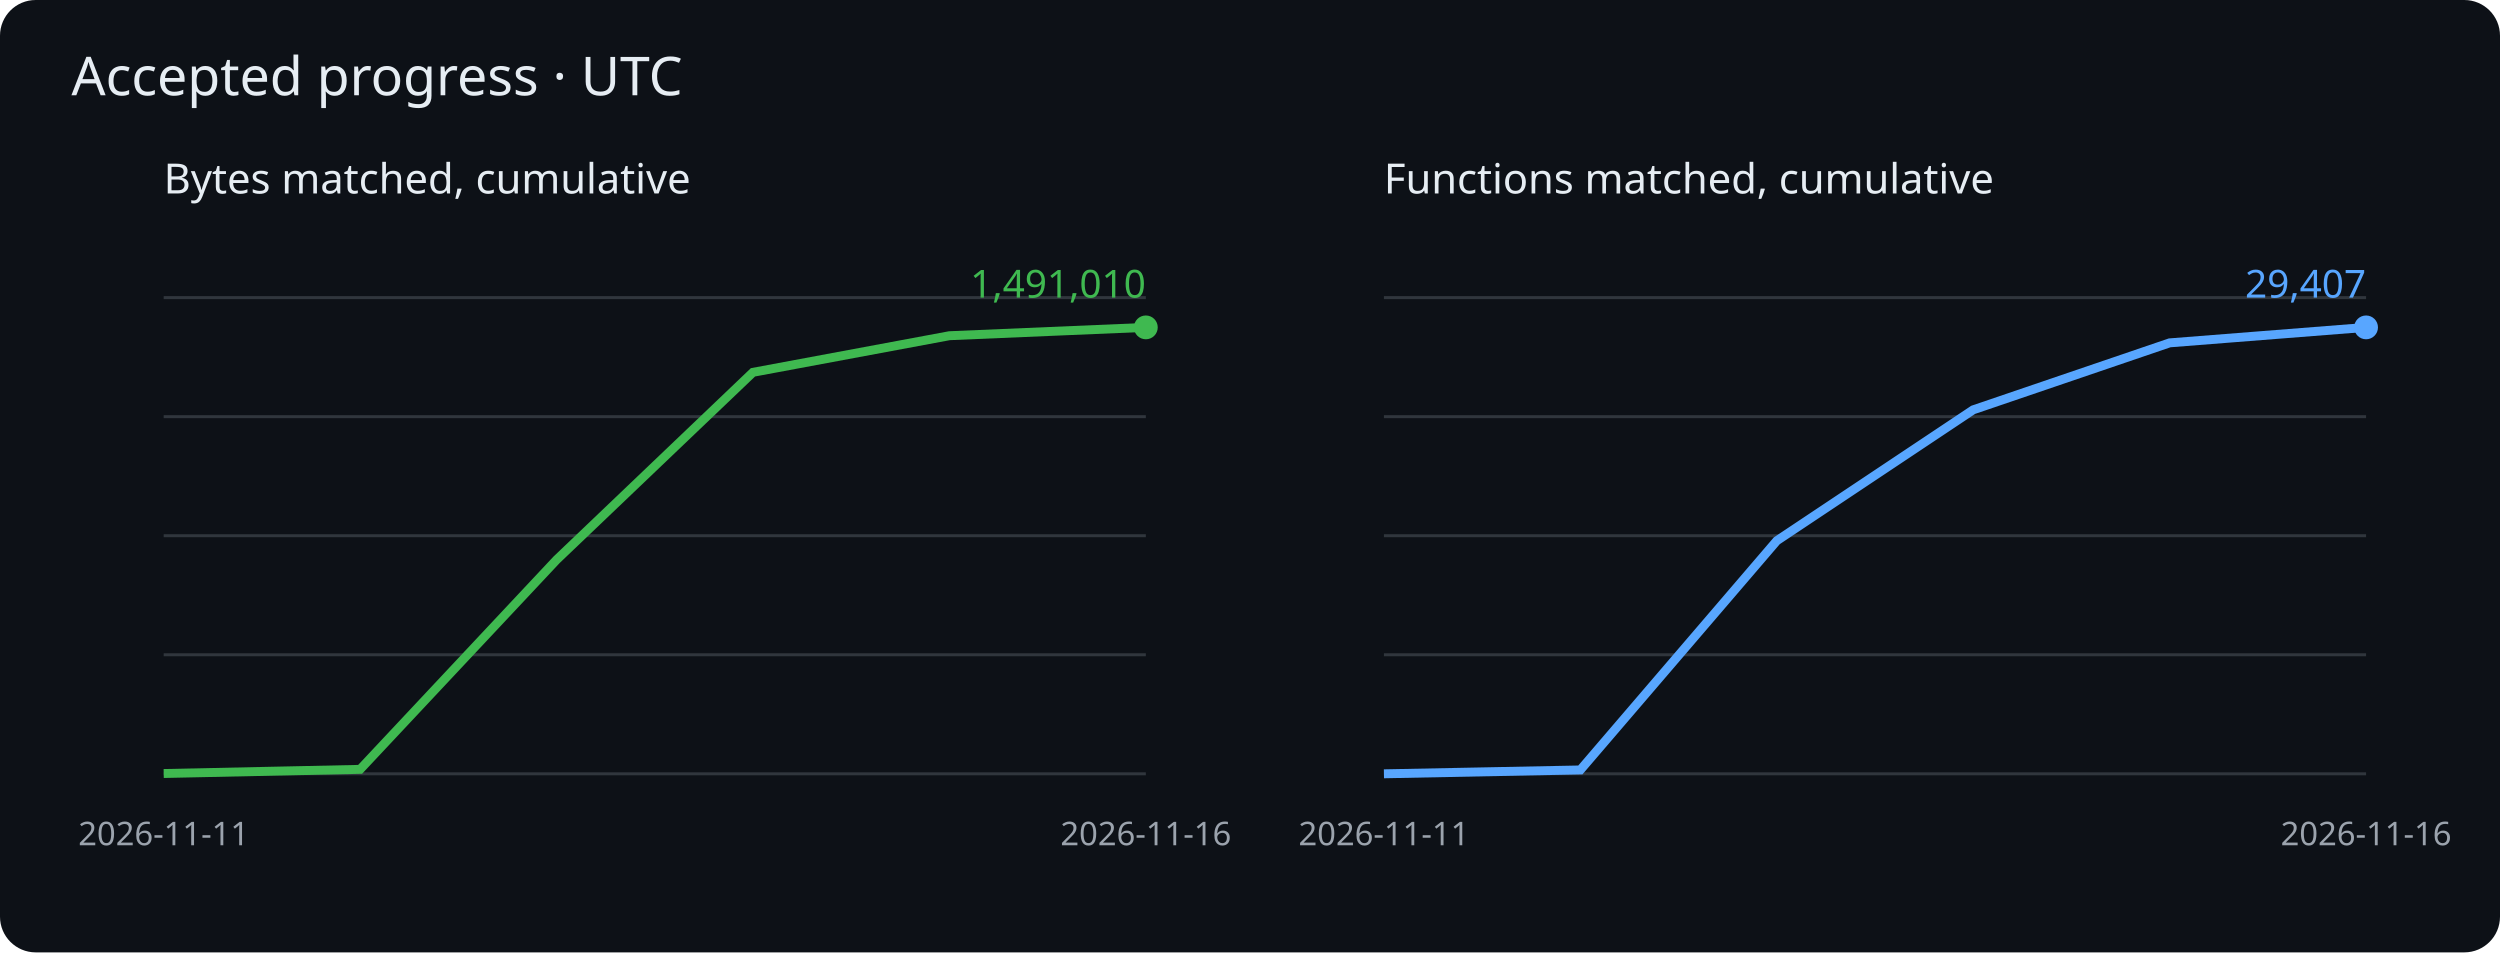
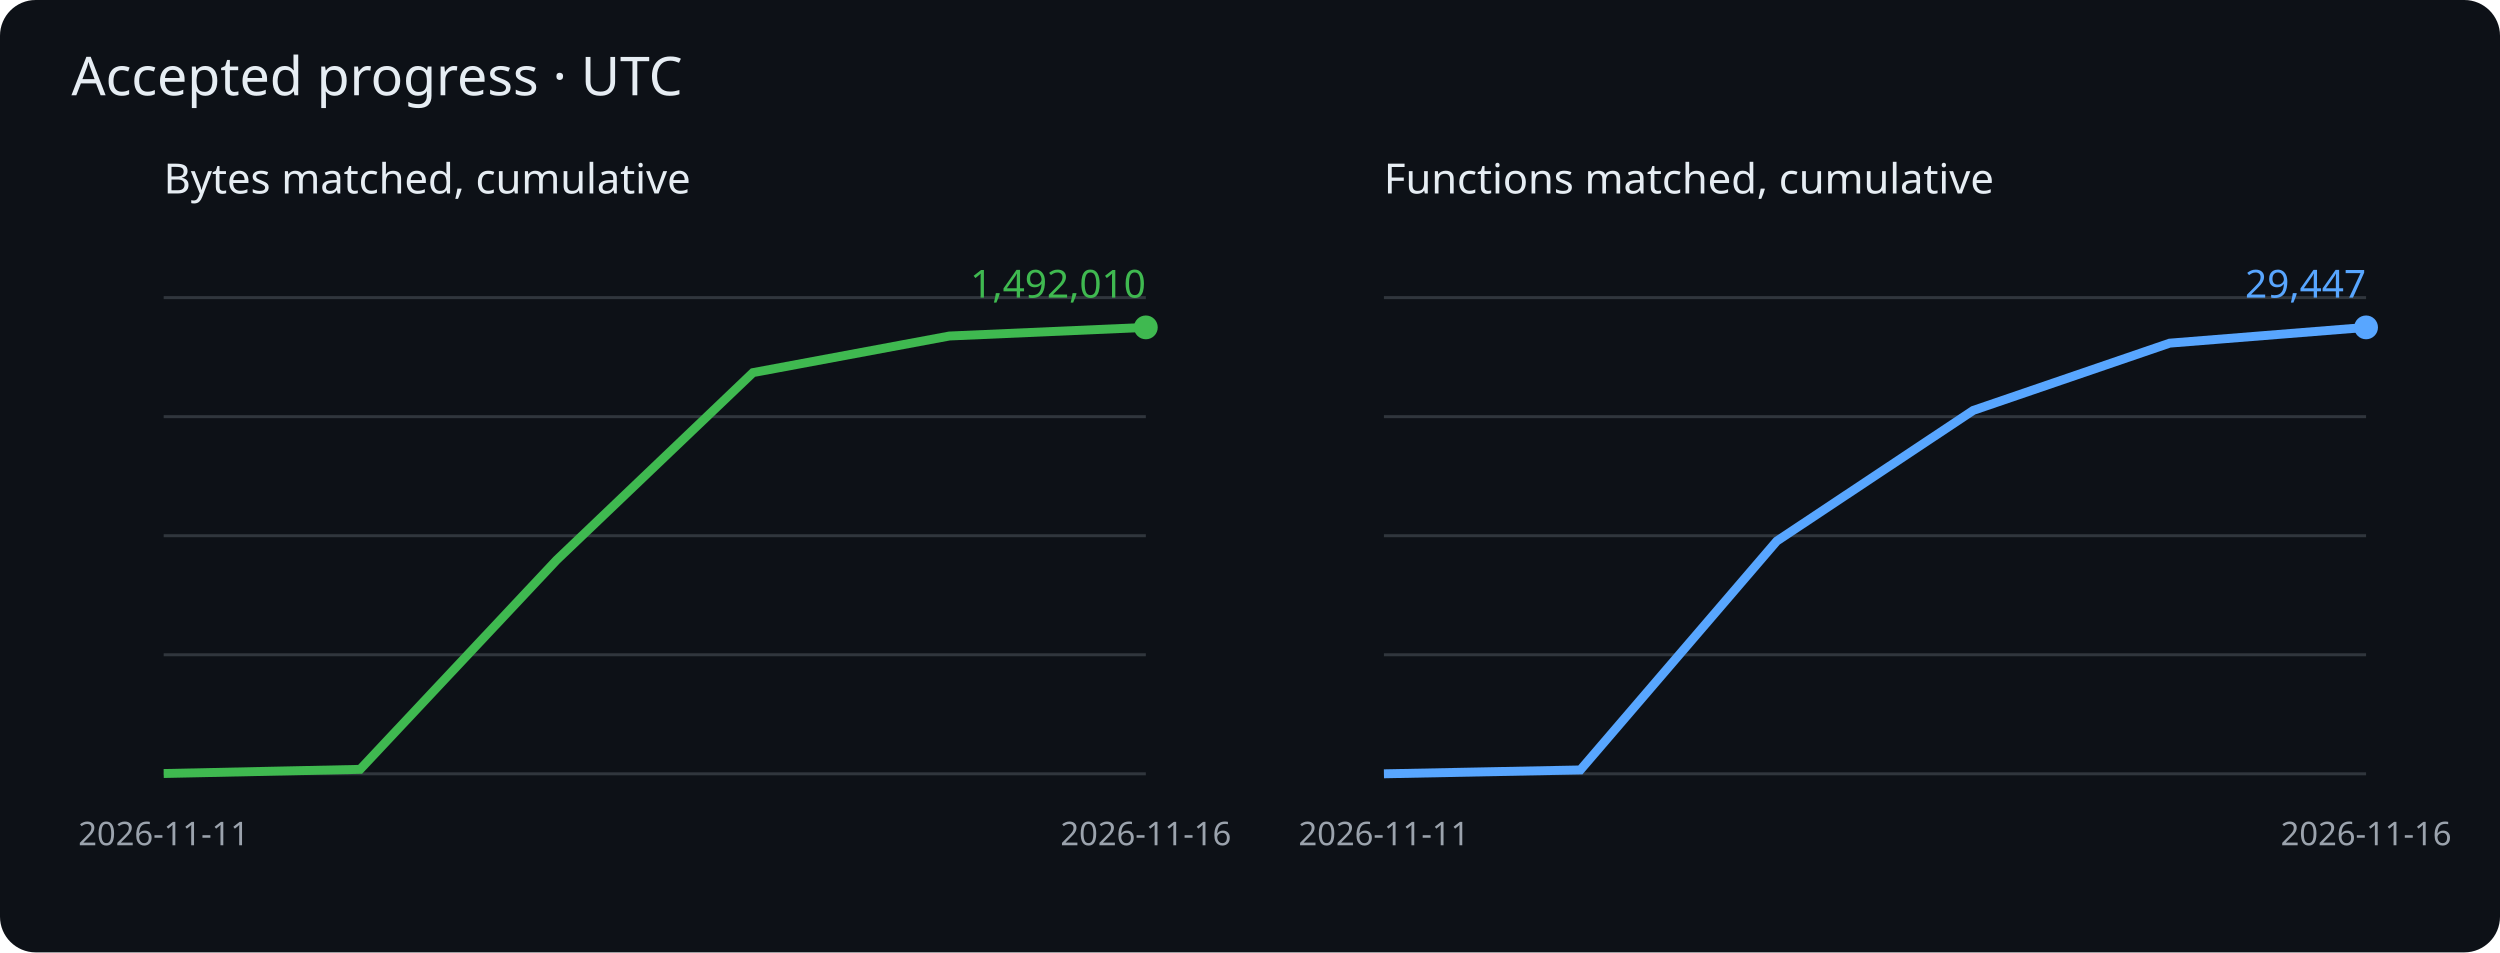
<svg xmlns="http://www.w3.org/2000/svg" viewBox="0 0 840 320" role="img" aria-label="Cumulative matched bytes and functions">
  <rect width="840" height="320" rx="12" fill="#0d1117" />
  <g font-family="sans-serif">
    <text x="24" y="32" fill="#e6edf3" font-size="18">Accepted progress · UTC</text>
    <text x="55" y="65" fill="#e6edf3" font-size="14">Bytes matched, cumulative</text>
    <path d="M55 260h330" stroke="#30363d" />
    <path d="M55 220h330" stroke="#30363d" />
    <path d="M55 180h330" stroke="#30363d" />
    <path d="M55 140h330" stroke="#30363d" />
    <path d="M55 100h330" stroke="#30363d" />
-     <polyline points="55.0,259.9 121.0,258.5 187.0,188.1 253.0,125.1 319.0,112.8 385.0,110.0" fill="none" stroke="#3fb950" stroke-width="3" />
+     <polyline points="55.0,259.9 121.0,258.5 187.0,188.2 253.0,125.2 319.0,112.9 385.0,110.0" fill="none" stroke="#3fb950" stroke-width="3" />
    <circle cx="385.0" cy="110.0" r="4" fill="#3fb950" />
-     <text x="385.0" y="100.0" text-anchor="end" fill="#3fb950" font-size="13">1,491,010</text>
+     <text x="385.0" y="100.0" text-anchor="end" fill="#3fb950" font-size="13">1,492,010</text>
    <text x="55.0" y="284" fill="#9ba3ad" font-size="11" text-anchor="middle">2026-11-11</text>
    <text x="385.0" y="284" fill="#9ba3ad" font-size="11" text-anchor="middle">2026-11-16</text>
    <text x="465" y="65" fill="#e6edf3" font-size="14">Functions matched, cumulative</text>
    <path d="M465 260h330" stroke="#30363d" />
    <path d="M465 220h330" stroke="#30363d" />
    <path d="M465 180h330" stroke="#30363d" />
    <path d="M465 140h330" stroke="#30363d" />
    <path d="M465 100h330" stroke="#30363d" />
-     <polyline points="465.0,260.0 531.0,258.7 597.0,181.7 663.0,137.7 729.0,115.2 795.0,110.0" fill="none" stroke="#58a6ff" stroke-width="3" />
+     <polyline points="465.0,260.0 531.0,258.7 597.0,181.8 663.0,137.9 729.0,115.3 795.0,110.0" fill="none" stroke="#58a6ff" stroke-width="3" />
    <circle cx="795.0" cy="110.0" r="4" fill="#58a6ff" />
-     <text x="795.0" y="100.0" text-anchor="end" fill="#58a6ff" font-size="13">29,407</text>
+     <text x="795.0" y="100.0" text-anchor="end" fill="#58a6ff" font-size="13">29,447</text>
    <text x="465.0" y="284" fill="#9ba3ad" font-size="11" text-anchor="middle">2026-11-11</text>
    <text x="795.0" y="284" fill="#9ba3ad" font-size="11" text-anchor="middle">2026-11-16</text>
  </g>
</svg>
